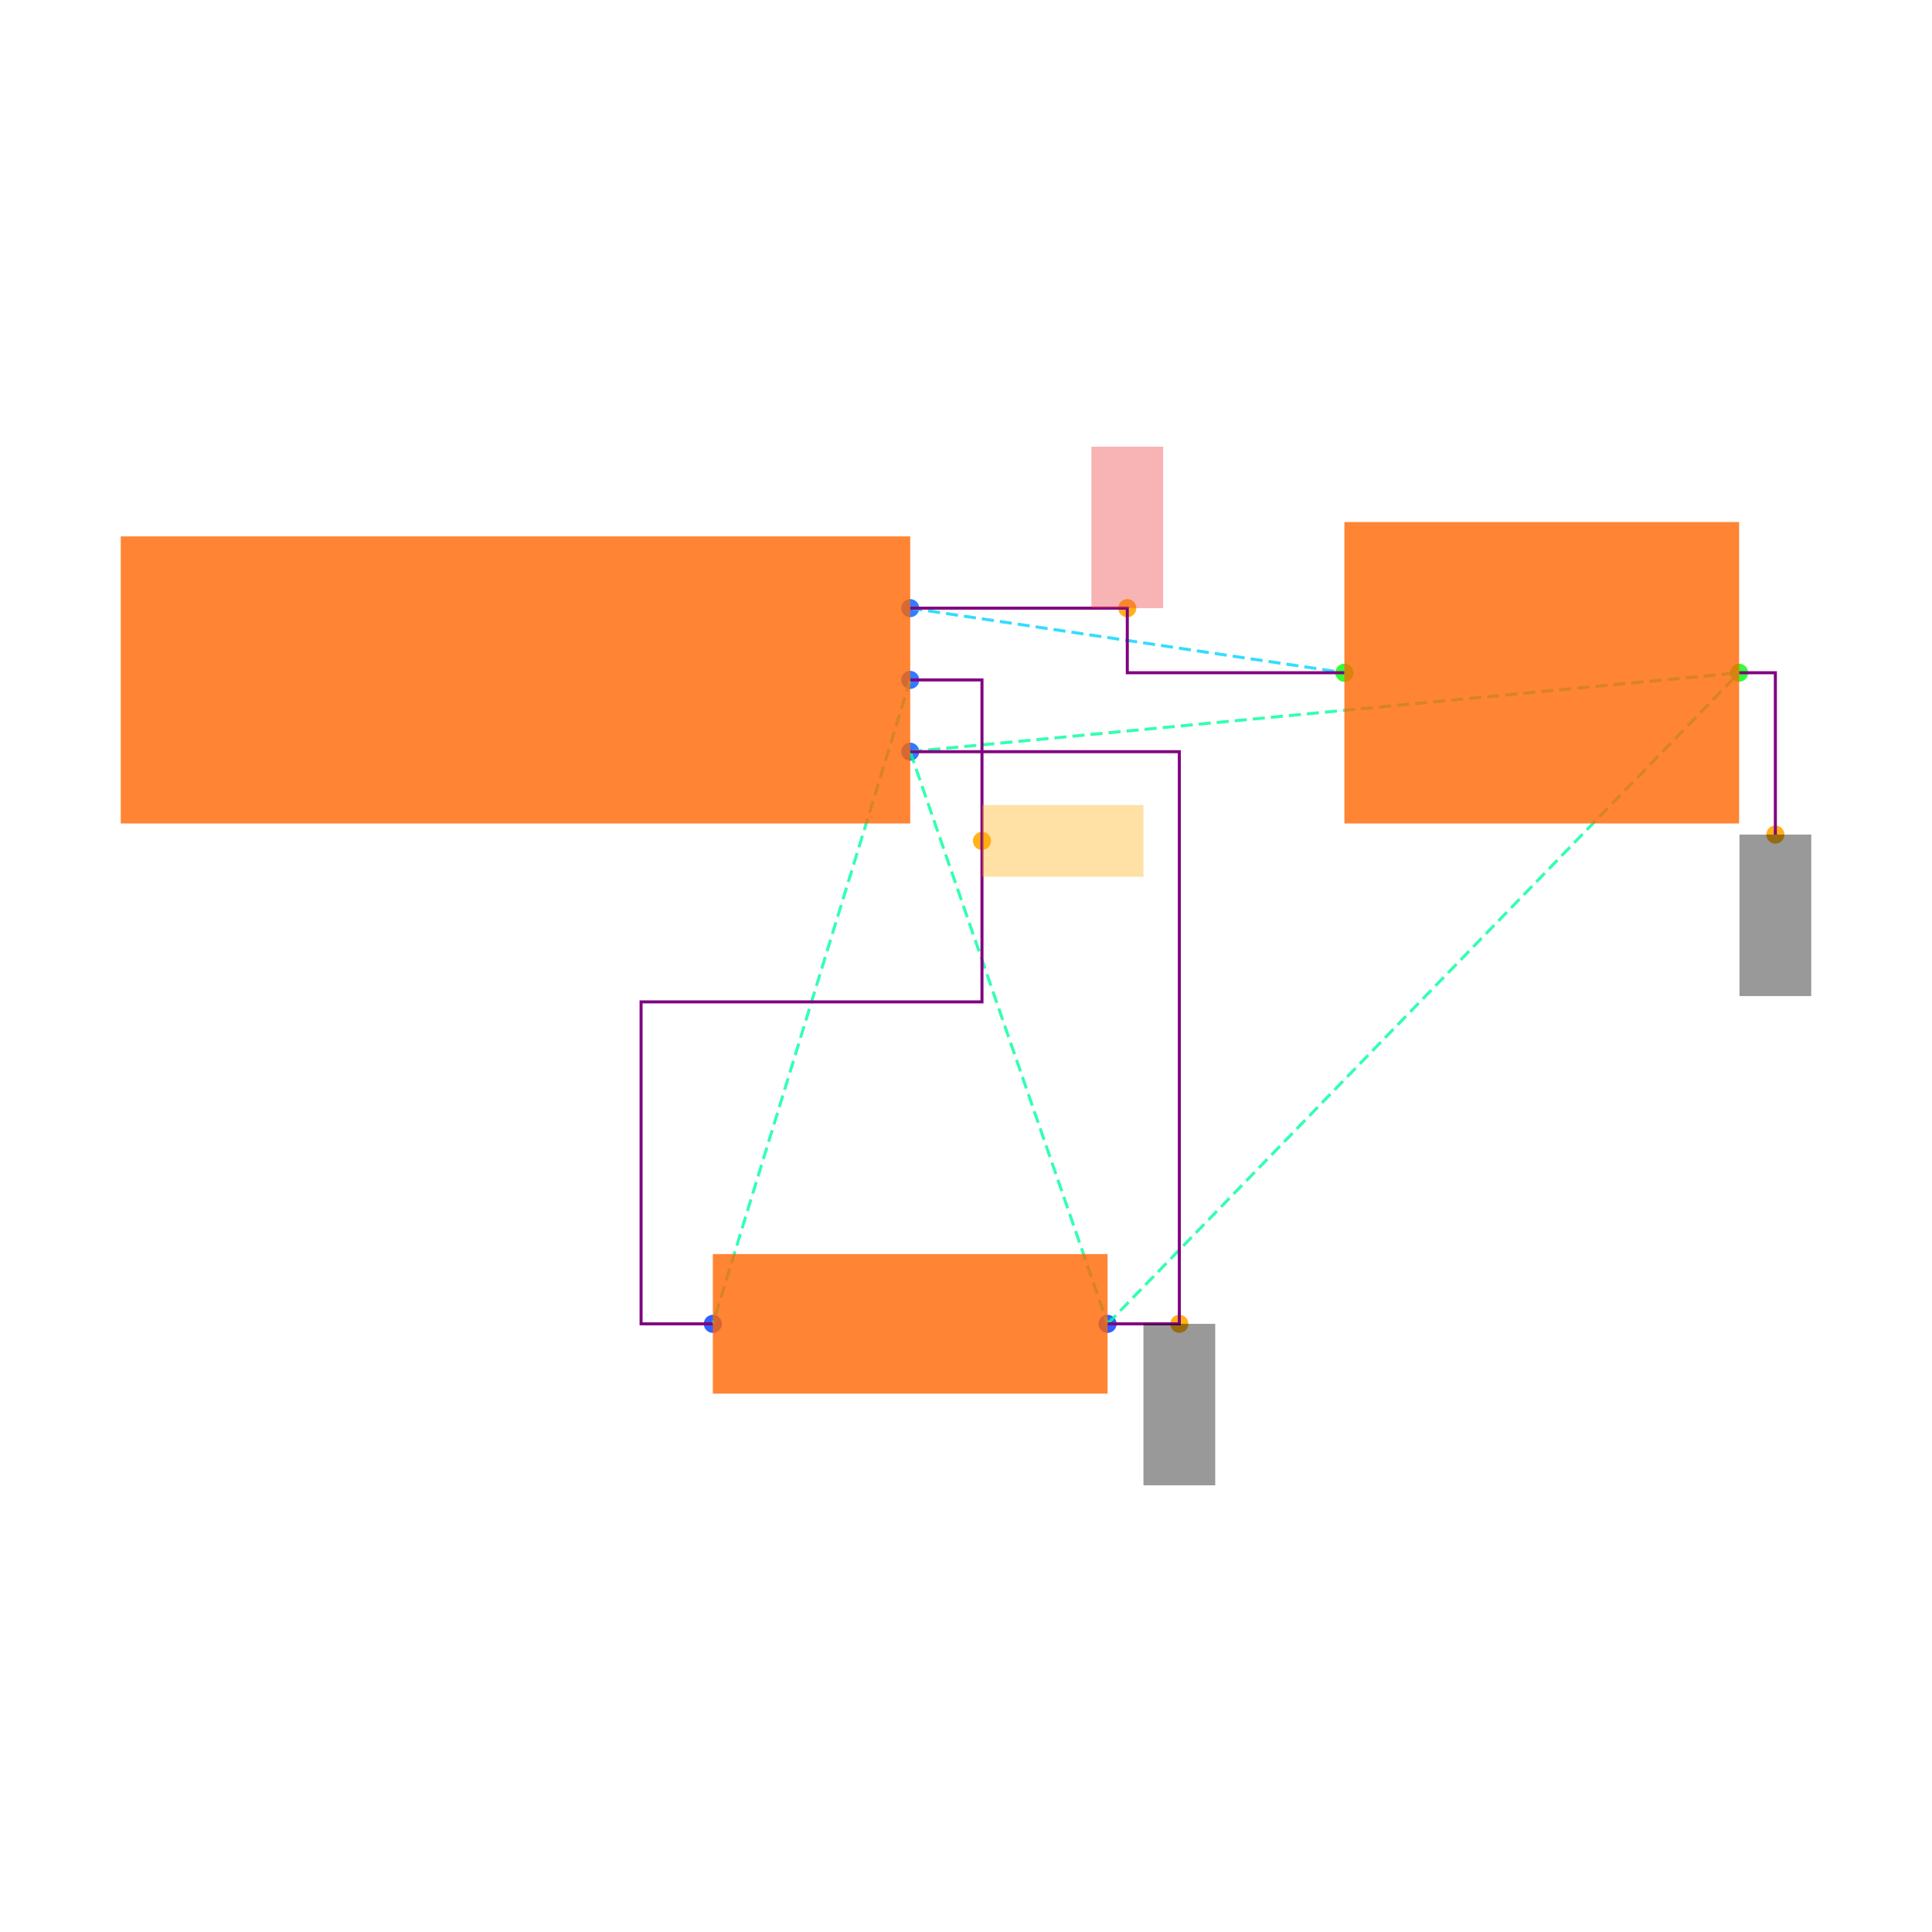
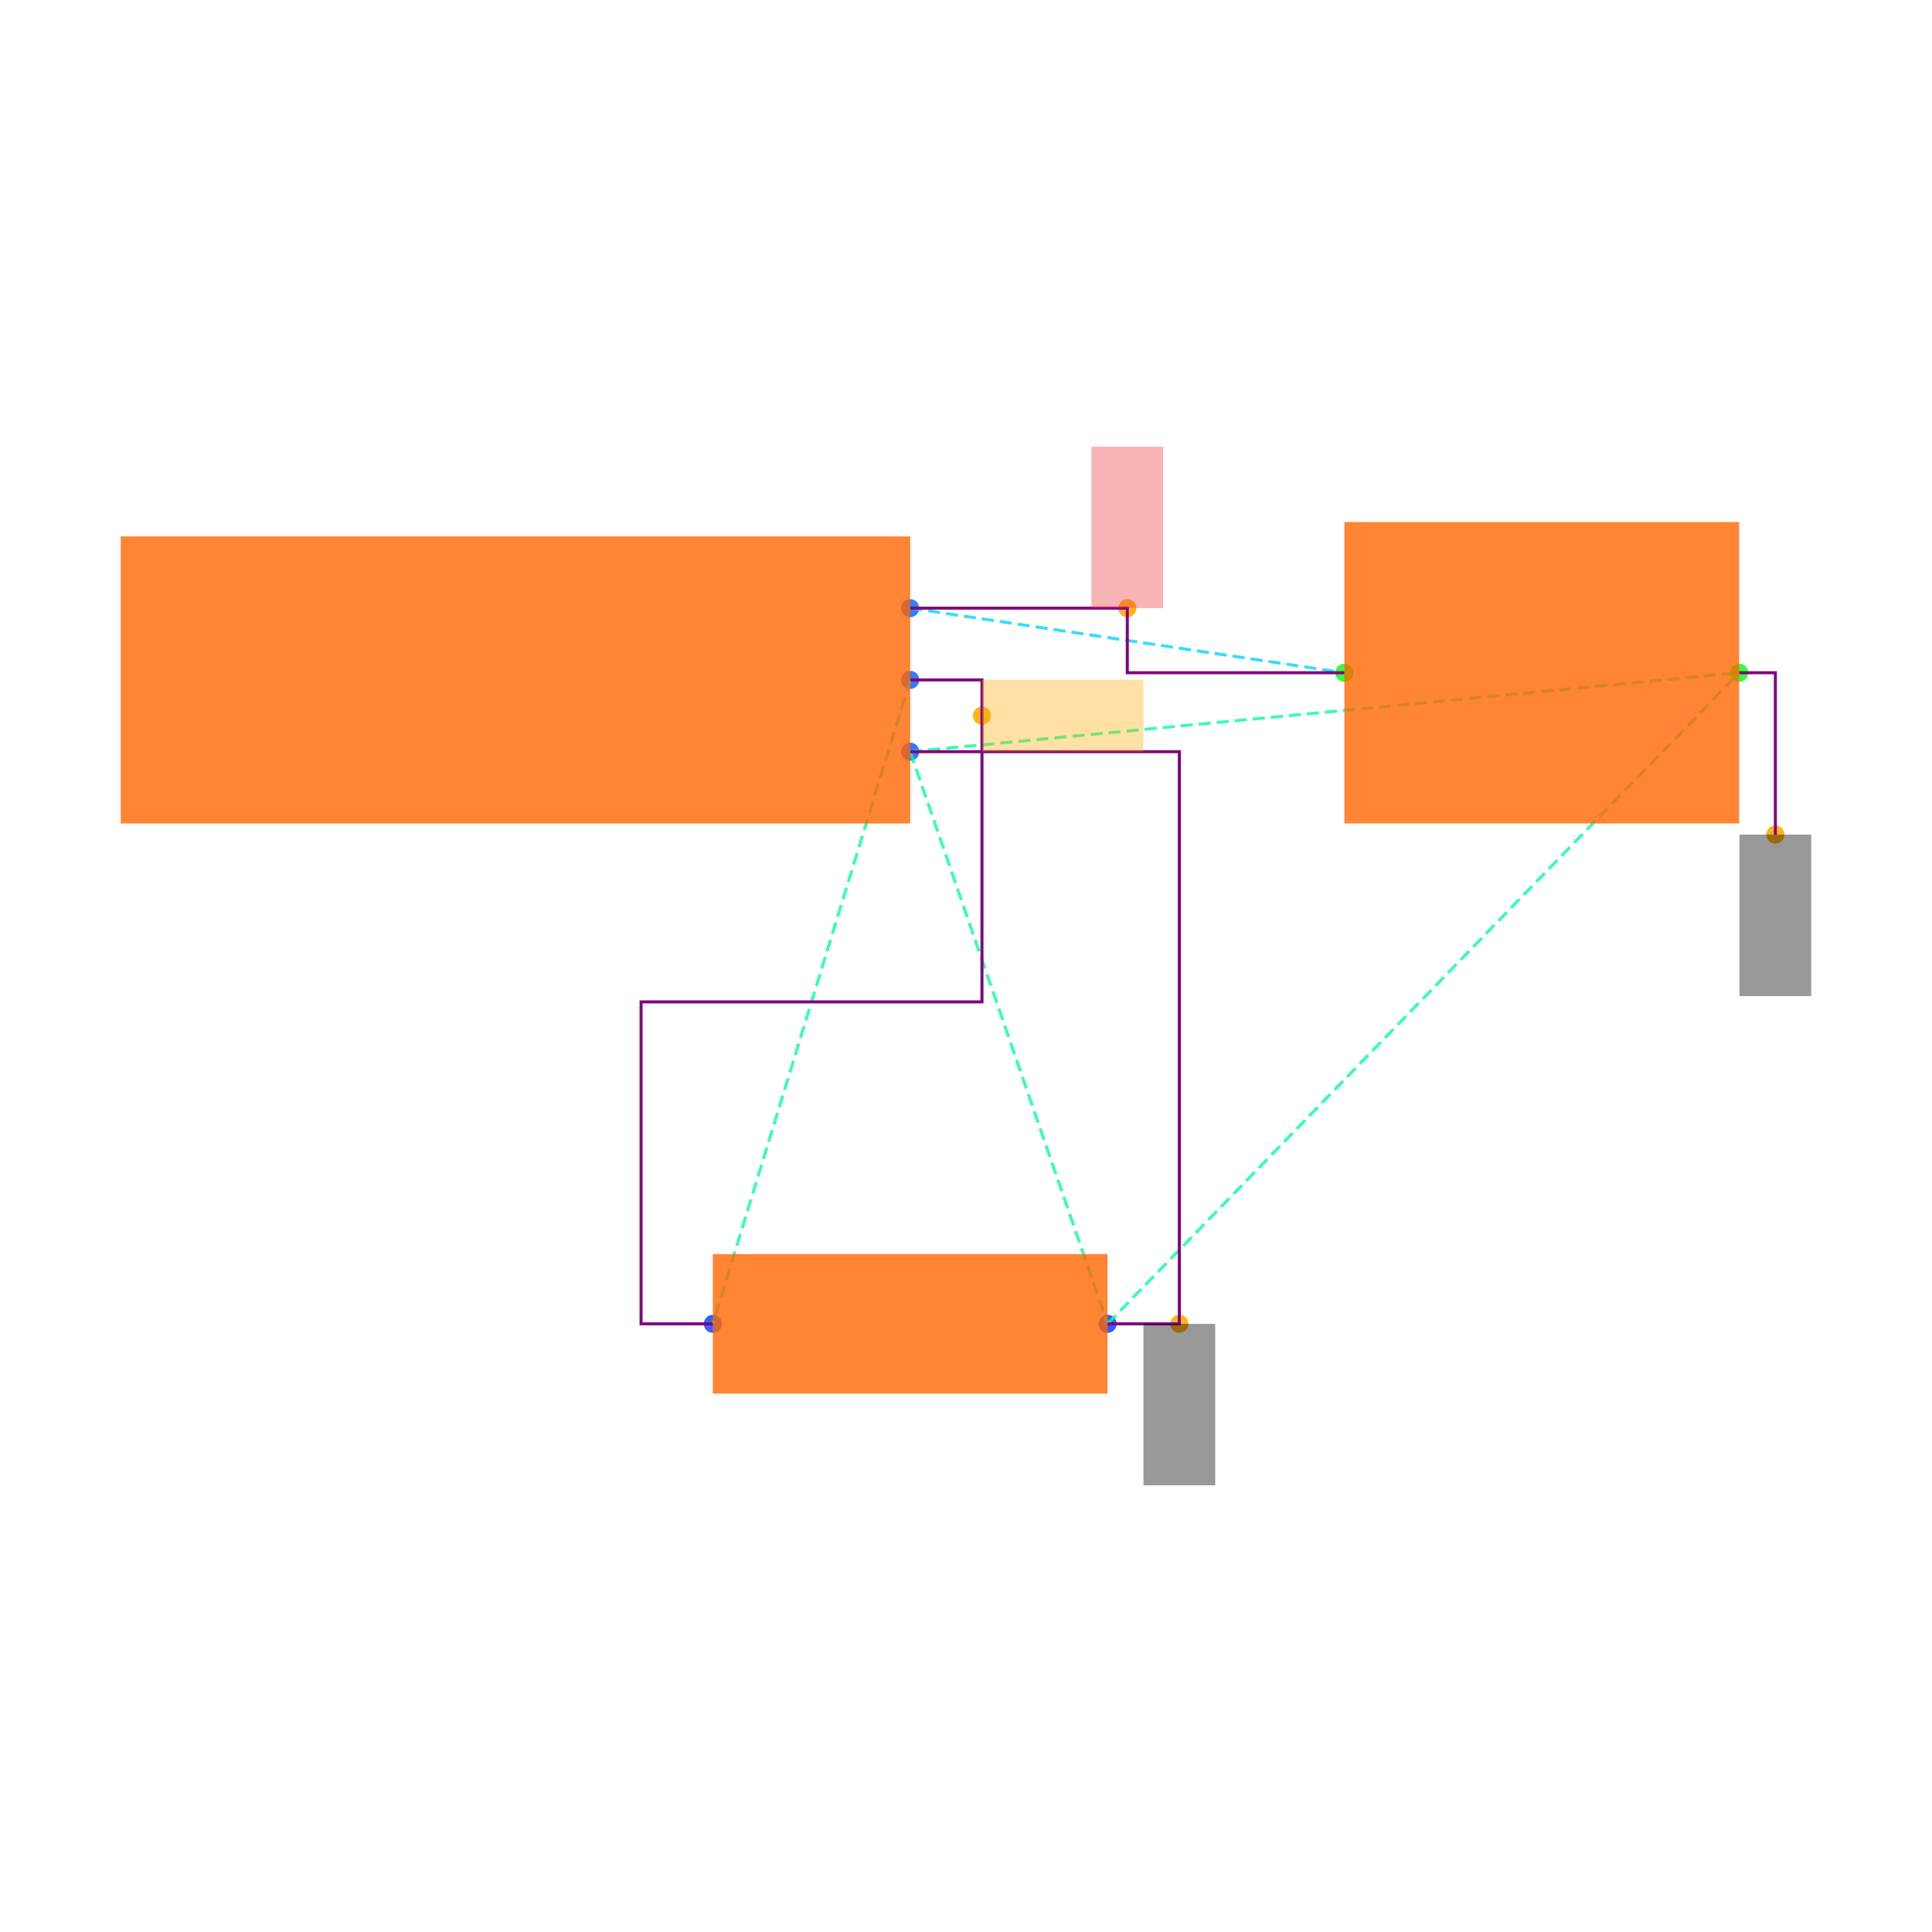
<svg xmlns="http://www.w3.org/2000/svg" width="640" height="640" viewBox="0 0 640 640">
  <rect width="100%" height="100%" fill="white" />
  <g>
    <circle data-type="point" data-label="J1.1 x+" data-x="1.1" data-y="0.2" cx="301.516" cy="201.459" r="3" fill="hsl(218, 100%, 50%, 0.8)" />
  </g>
  <g>
    <circle data-type="point" data-label="J1.2 x+" data-x="1.1" data-y="0" cx="301.516" cy="225.233" r="3" fill="hsl(219, 100%, 50%, 0.8)" />
  </g>
  <g>
    <circle data-type="point" data-label="J1.3 x+" data-x="1.1" data-y="-0.2" cx="301.516" cy="249.007" r="3" fill="hsl(220, 100%, 50%, 0.8)" />
  </g>
  <g>
    <circle data-type="point" data-label="R1.1 x-" data-x="0.5499999999999996" data-y="-1.7944553499999996" cx="236.137" cy="438.541" r="3" fill="hsl(226, 100%, 50%, 0.8)" />
  </g>
  <g>
    <circle data-type="point" data-label="R1.2 x+" data-x="1.6499999999999997" data-y="-1.7944553499999996" cx="366.895" cy="438.541" r="3" fill="hsl(227, 100%, 50%, 0.8)" />
  </g>
  <g>
    <circle data-type="point" data-label="C1.1 x-" data-x="2.3099999999999996" data-y="0.01999999999999985" cx="445.349" cy="222.856" r="3" fill="hsl(121, 100%, 50%, 0.8)" />
  </g>
  <g>
    <circle data-type="point" data-label="C1.2 x+" data-x="3.41" data-y="0.01999999999999985" cx="576.107" cy="222.856" r="3" fill="hsl(122, 100%, 50%, 0.8)" />
  </g>
  <g>
    <circle data-type="point" data-label="anchorPoint orientation: y+" data-x="1.7049999999999998" data-y="0.2" cx="373.432" cy="201.459" r="3" fill="hsl(40, 100%, 50%, 0.9)" />
  </g>
  <g>
-     <circle data-type="point" data-label="anchorPoint orientation: x+" data-x="1.3" data-y="-0.4486138374999999" cx="325.29" cy="278.56" r="3" fill="hsl(40, 100%, 50%, 0.9)" />
+     <circle data-type="point" data-label="anchorPoint orientation: x+" data-x="1.3" data-y="-0.09969196388888886" cx="325.29" cy="237.083" r="3" fill="hsl(40, 100%, 50%, 0.9)" />
  </g>
  <g>
    <circle data-type="point" data-label="anchorPoint orientation: y-" data-x="1.8499999999999996" data-y="-1.7944553499999996" cx="390.669" cy="438.541" r="3" fill="hsl(40, 100%, 50%, 0.9)" />
  </g>
  <g>
    <circle data-type="point" data-label="anchorPoint orientation: y-" data-x="3.511" data-y="-0.4310000000000001" cx="588.113" cy="276.466" r="3" fill="hsl(40, 100%, 50%, 0.9)" />
  </g>
  <g>
    <polyline data-points="1.1,0.2 2.3099999999999996,0.01999999999999985" data-type="line" data-label="" points="301.516,201.459 445.349,222.856" fill="none" stroke="hsl(190, 100%, 50%, 0.8)" stroke-width="1" stroke-dasharray="4 2" />
  </g>
  <g>
    <polyline data-points="1.1,0 0.5499999999999996,-1.7944553499999996" data-type="line" data-label="" points="301.516,225.233 236.137,438.541" fill="none" stroke="hsl(158, 100%, 50%, 0.8)" stroke-width="1" stroke-dasharray="4 2" />
  </g>
  <g>
    <polyline data-points="1.1,-0.2 1.6499999999999997,-1.7944553499999996" data-type="line" data-label="" points="301.516,249.007 366.895,438.541" fill="none" stroke="hsl(157, 100%, 50%, 0.8)" stroke-width="1" stroke-dasharray="4 2" />
  </g>
  <g>
    <polyline data-points="1.1,-0.2 3.41,0.01999999999999985" data-type="line" data-label="" points="301.516,249.007 576.107,222.856" fill="none" stroke="hsl(157, 100%, 50%, 0.8)" stroke-width="1" stroke-dasharray="4 2" />
  </g>
  <g>
    <polyline data-points="1.6499999999999997,-1.7944553499999996 3.41,0.01999999999999985" data-type="line" data-label="" points="366.895,438.541 576.107,222.856" fill="none" stroke="hsl(157, 100%, 50%, 0.8)" stroke-width="1" stroke-dasharray="4 2" />
  </g>
  <g>
    <polyline data-points="1.1,0.2 1.7049999999999998,0.2 1.7049999999999998,0.01999999999999985 2.3099999999999996,0.01999999999999985" data-type="line" data-label="" points="301.516,201.459 373.432,201.459 373.432,222.856 445.349,222.856" fill="none" stroke="purple" stroke-width="1" />
  </g>
  <g>
    <polyline data-points="1.1,0 1.3,0 1.3,-0.8972276749999998 0.34999999999999964,-0.8972276749999998 0.34999999999999964,-1.7944553499999996 0.5499999999999996,-1.7944553499999996" data-type="line" data-label="" points="301.516,225.233 325.29,225.233 325.29,331.887 212.363,331.887 212.363,438.541 236.137,438.541" fill="none" stroke="purple" stroke-width="1" />
  </g>
  <g>
    <polyline data-points="1.6499999999999997,-1.7944553499999996 1.8499999999999996,-1.7944553499999996 1.8499999999999996,-0.2 1.1,-0.2" data-type="line" data-label="" points="366.895,438.541 390.669,438.541 390.669,249.007 301.516,249.007" fill="none" stroke="purple" stroke-width="1" />
  </g>
  <g>
    <polyline data-points="3.41,0.01999999999999985 3.511,0.01999999999999985 3.511,-0.4310000000000001" data-type="line" data-label="" points="576.107,222.856 588.113,222.856 588.113,276.466" fill="none" stroke="purple" stroke-width="1" />
  </g>
  <g>
    <rect data-type="rect" data-label="schematic_component_0" data-x="0" data-y="0" x="40" y="177.685" width="261.516" height="95.097" fill="hsl(24, 100%, 50%, 0.8)" stroke="black" stroke-width="0.008" />
  </g>
  <g>
    <rect data-type="rect" data-label="schematic_component_1" data-x="1.0999999999999996" data-y="-1.7944553499999996" x="236.137" y="415.426" width="130.758" height="46.23" fill="hsl(24, 100%, 50%, 0.8)" stroke="black" stroke-width="0.008" />
  </g>
  <g>
    <rect data-type="rect" data-label="schematic_component_2" data-x="2.86" data-y="0.01999999999999985" x="445.349" y="172.93" width="130.758" height="99.851" fill="hsl(24, 100%, 50%, 0.8)" stroke="black" stroke-width="0.008" />
  </g>
  <g>
-     <rect data-type="rect" data-label="netId: VCC globalConnNetId: connectivity_net0 available orientations: y+" data-x="1.7049999999999998" data-y="0.42500000000000004" x="361.545" y="147.967" width="23.774" height="53.492" fill="#ef444466" stroke="#ef4444" stroke-width="0.008" />
+     <rect data-type="rect" data-label="netId: VCC globalConnNetId: connectivity_net0" data-x="1.7049999999999998" data-y="0.42500000000000004" x="361.545" y="147.967" width="23.774" height="53.492" fill="#ef444466" stroke="#ef4444" stroke-width="0.008" />
  </g>
  <g>
-     <rect data-type="rect" data-label="netId: OUT globalConnNetId: connectivity_net1 available orientations: any" data-x="1.5250000000000001" data-y="-0.4486138374999999" x="325.29" y="266.673" width="53.492" height="23.774" fill="hsl(40, 100%, 50%, 0.35)" stroke="black" stroke-width="0.008" />
+     <rect data-type="rect" data-label="netId: OUT globalConnNetId: connectivity_net1" data-x="1.5250000000000001" data-y="-0.09969196388888886" x="325.29" y="225.196" width="53.492" height="23.774" fill="hsl(40, 100%, 50%, 0.35)" stroke="black" stroke-width="0.008" />
  </g>
  <g>
-     <rect data-type="rect" data-label="netId: GND globalConnNetId: connectivity_net2 available orientations: y-" data-x="1.8499999999999996" data-y="-2.0194553499999994" x="378.782" y="438.541" width="23.774" height="53.492" fill="#00000066" stroke="#000000" stroke-width="0.008" />
+     <rect data-type="rect" data-label="netId: GND globalConnNetId: connectivity_net2" data-x="1.8499999999999996" data-y="-2.0194553499999994" x="378.782" y="438.541" width="23.774" height="53.492" fill="#00000066" stroke="#000000" stroke-width="0.008" />
  </g>
  <g>
-     <rect data-type="rect" data-label="netId: GND globalConnNetId: connectivity_net2 available orientations: y-" data-x="3.511" data-y="-0.6560000000000001" x="576.226" y="276.466" width="23.774" height="53.492" fill="#00000066" stroke="#000000" stroke-width="0.008" />
+     <rect data-type="rect" data-label="netId: GND globalConnNetId: connectivity_net2" data-x="3.511" data-y="-0.6560000000000001" x="576.226" y="276.466" width="23.774" height="53.492" fill="#00000066" stroke="#000000" stroke-width="0.008" />
  </g>
  <g id="crosshair" style="display: none">
    <line id="crosshair-h" y1="0" y2="640" stroke="#666" stroke-width="0.5" />
    <line id="crosshair-v" x1="0" x2="640" stroke="#666" stroke-width="0.5" />
    <text id="coordinates" font-family="monospace" font-size="12" fill="#666" />
  </g>
</svg>
